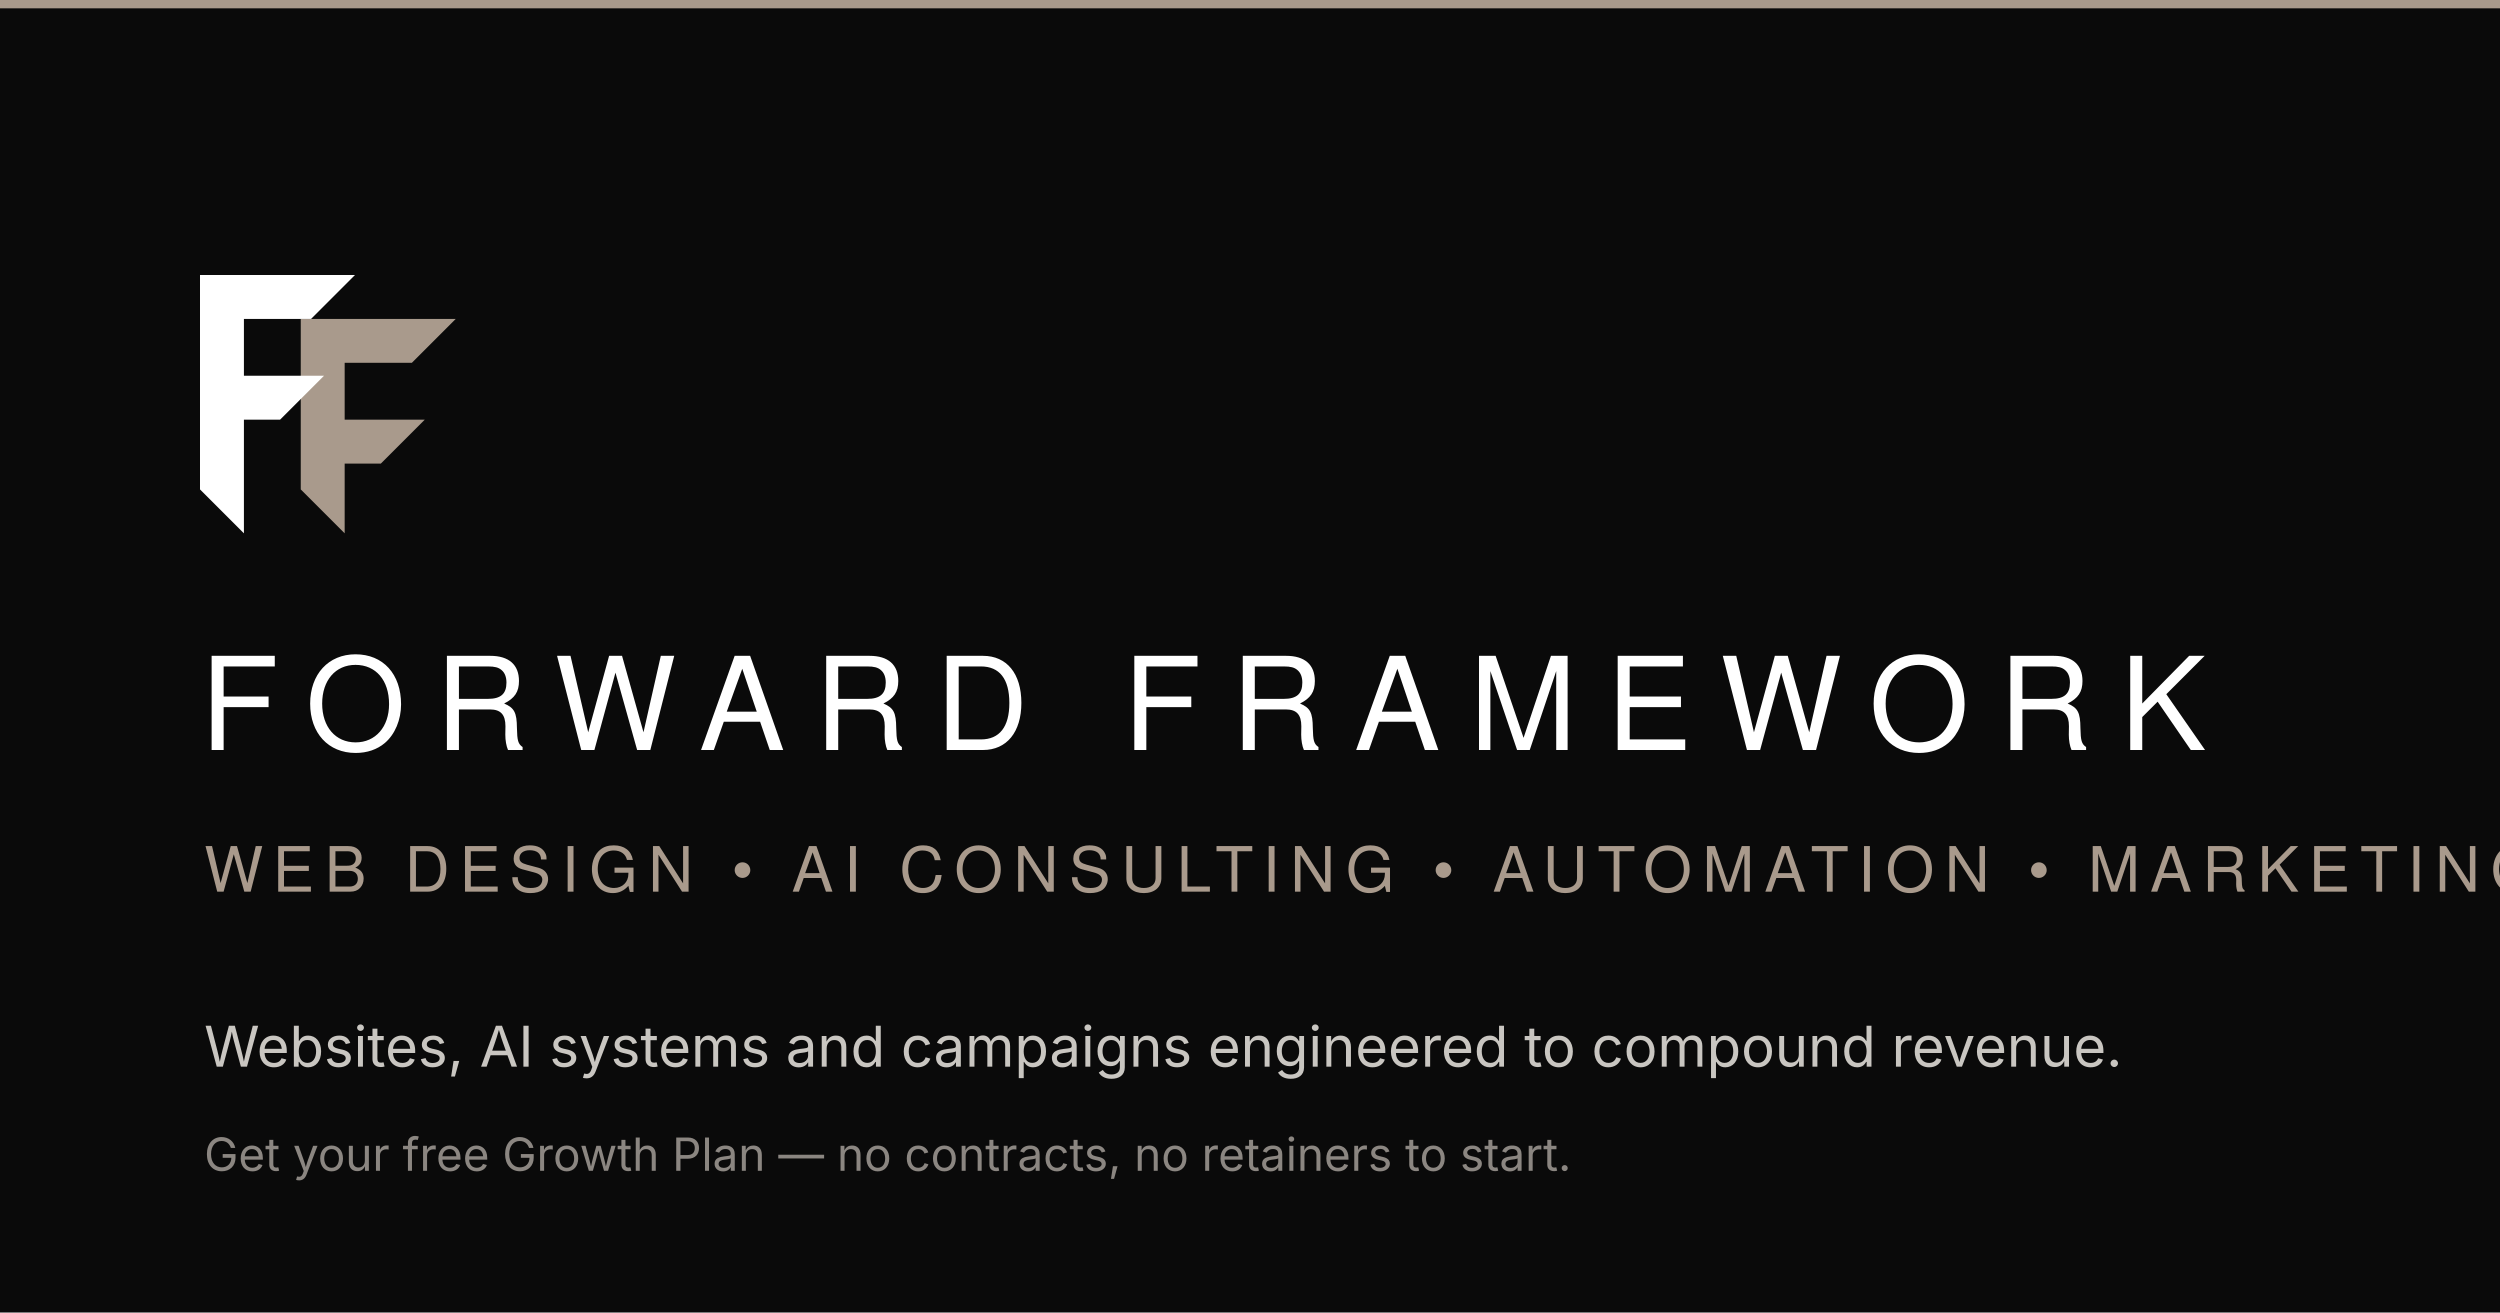
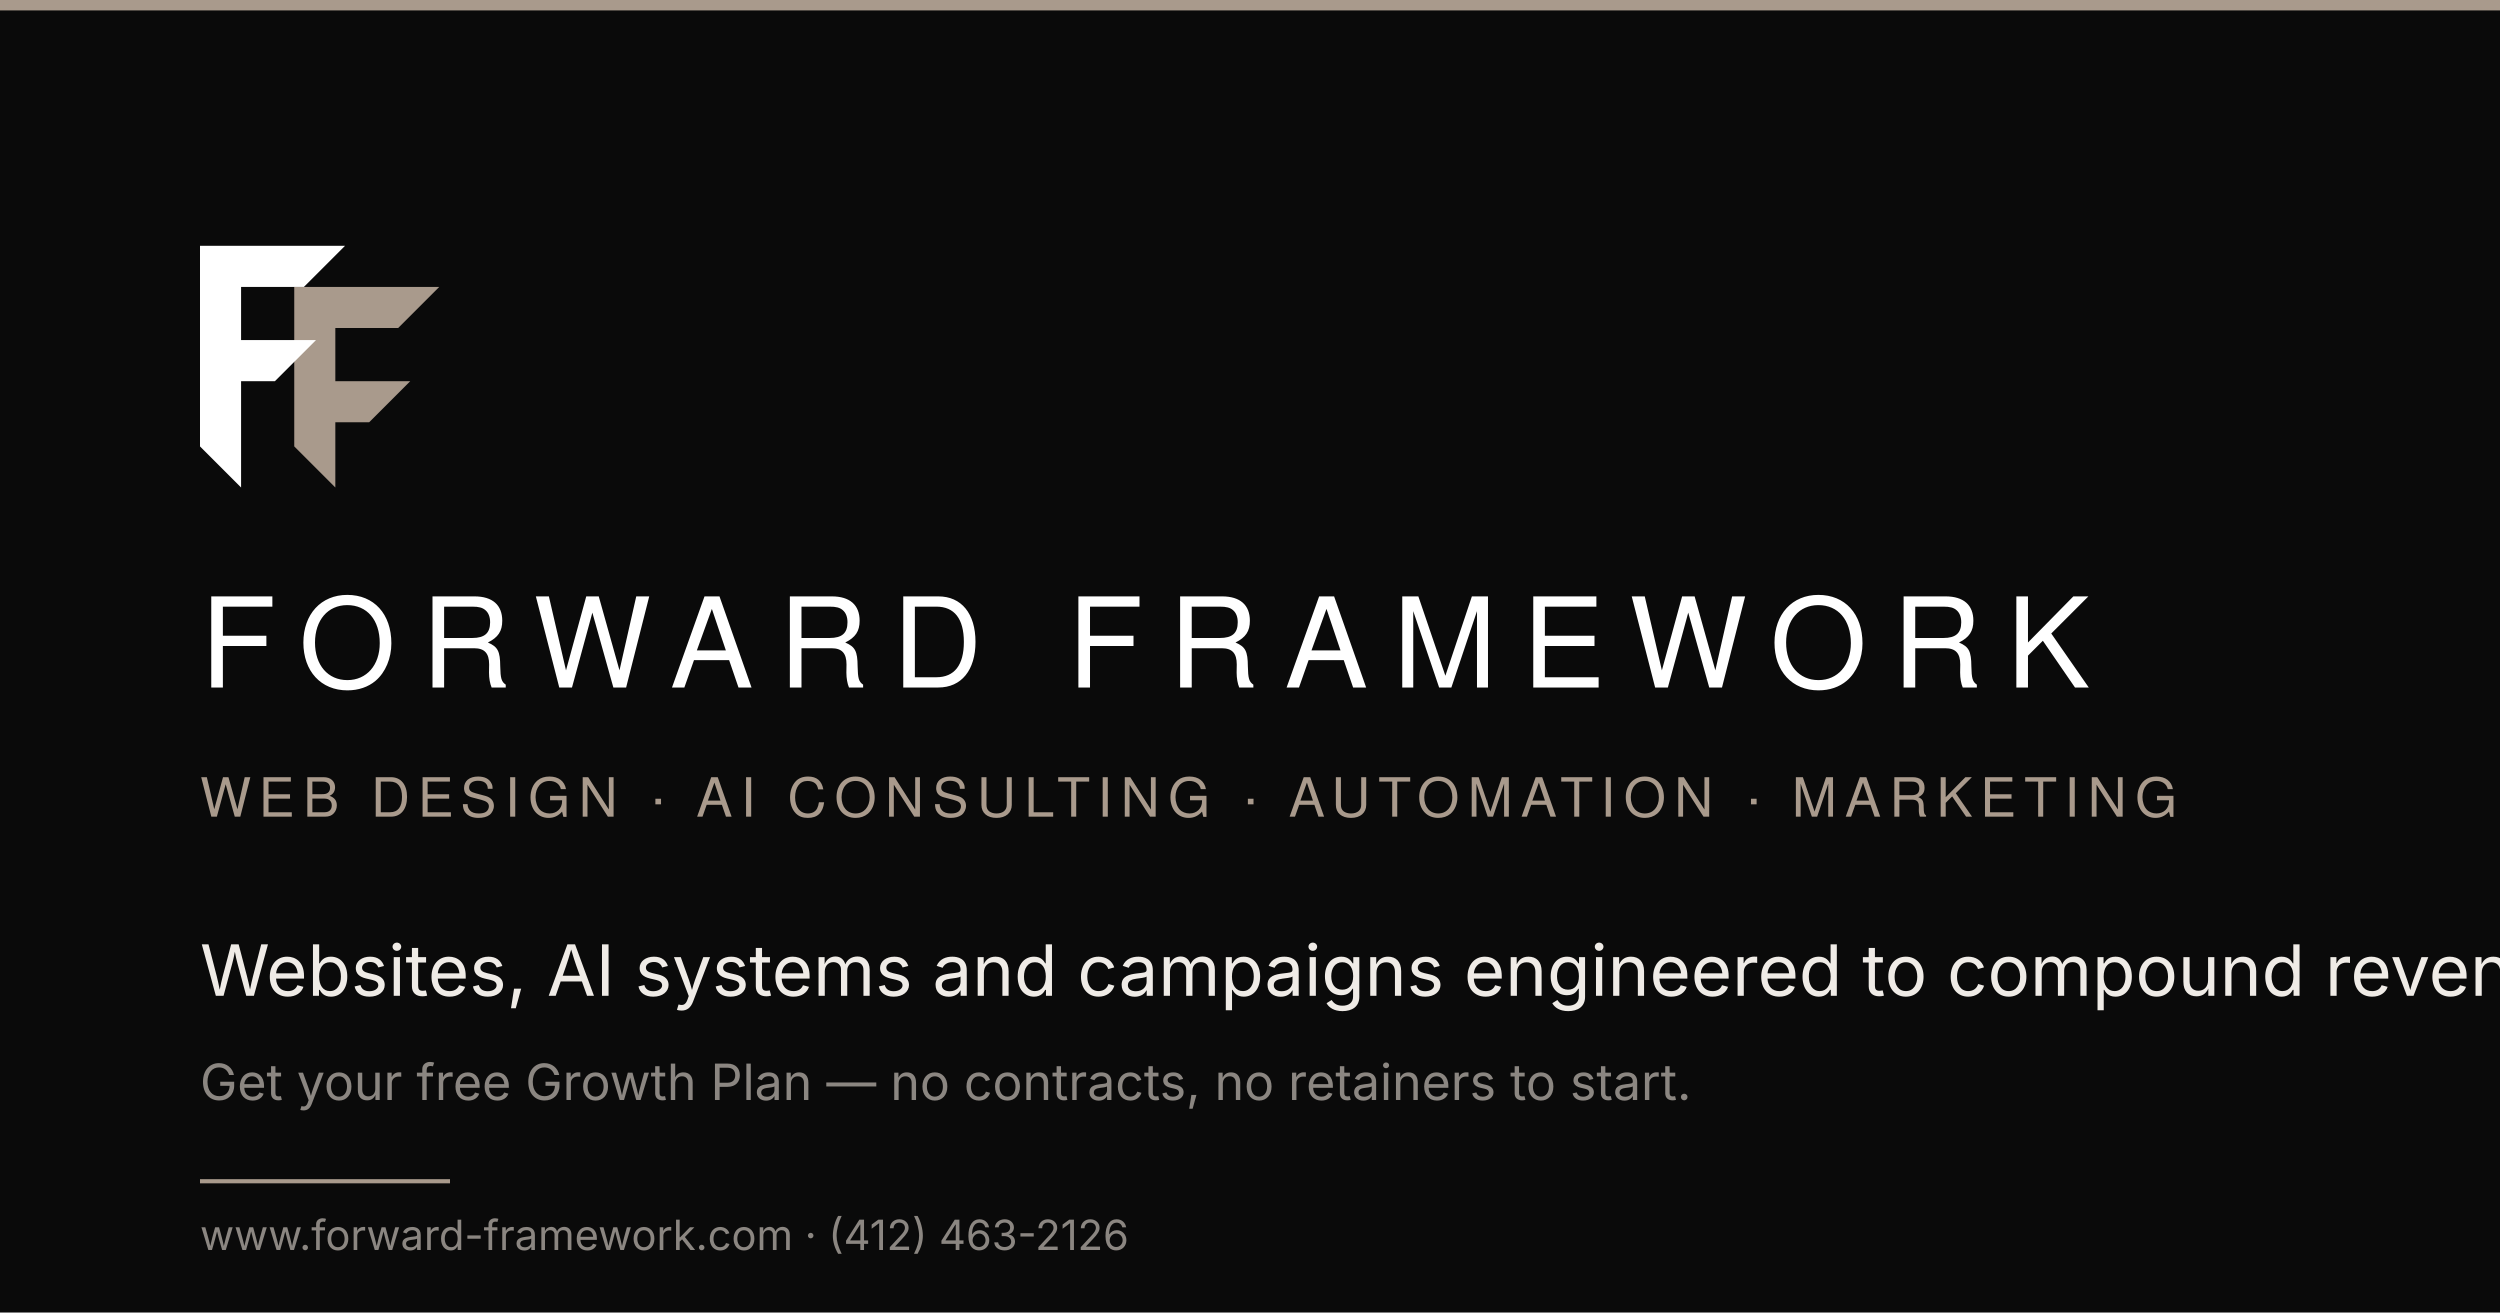
- <svg xmlns="http://www.w3.org/2000/svg" viewBox="0 0 1200 630" role="img" aria-label="Forward Framework">
+ <svg xmlns="http://www.w3.org/2000/svg" viewBox="0 0 1200 630" role="img" aria-label="Forward Framework — web design, AI consulting, automation and marketing">
  <rect width="1200" height="630" fill="#0A0A0A" />
-   <rect x="0" y="0" width="1200" height="4" fill="#A99A8C" />
-   <g transform="translate(96 132) scale(0.62)">
+   <rect x="0" y="0" width="1200" height="5" fill="#A99A8C" />
+   <g transform="translate(96 118) scale(0.58)">
    <path fill="#A99A8C" d="M78 34 L198 34 L164 68 L112 68 L112 112 L174 112 L140 146 L112 146 L112 200 L78 166 Z" />
    <path fill="#FFFFFF" d="M0 0 L120 0 L86 34 L34 34 L34 78 L96 78 L62 112 L34 112 L34 200 L0 166 Z" />
  </g>
-   <text x="96" y="360" fill="#FFFFFF" font-family="Jost, Futura, 'Century Gothic', Helvetica, Arial, sans-serif" font-size="62" font-weight="300" letter-spacing="14">FORWARD FRAMEWORK</text>
-   <text x="98" y="428" fill="#A99A8C" font-family="Jost, Futura, 'Century Gothic', Helvetica, Arial, sans-serif" font-size="30" font-weight="400" letter-spacing="5">WEB DESIGN • AI CONSULTING • AUTOMATION • MARKETING</text>
-   <text x="98" y="512" fill="#C9C6C1" font-family="Inter, Helvetica, Arial, sans-serif" font-size="27" font-weight="400">Websites, AI systems and campaigns engineered to compound revenue.</text>
-   <text x="98" y="562" fill="#8B8681" font-family="Inter, Helvetica, Arial, sans-serif" font-size="22" font-weight="400">Get your free Growth Plan — no contracts, no retainers to start.</text>
+   <text x="96" y="330" fill="#FFFFFF" font-family="Jost, Futura, 'Century Gothic', Helvetica, Arial, sans-serif" font-size="60" font-weight="300" letter-spacing="12" textLength="960" lengthAdjust="spacingAndGlyphs">FORWARD FRAMEWORK</text>
+   <text x="96" y="392" fill="#A99A8C" font-family="Jost, Futura, 'Century Gothic', Helvetica, Arial, sans-serif" font-size="26" font-weight="400" letter-spacing="4" textLength="960" lengthAdjust="spacingAndGlyphs">WEB DESIGN · AI CONSULTING · AUTOMATION · MARKETING</text>
+   <text x="96" y="478" fill="#EFEBE6" font-family="Inter, Helvetica, Arial, sans-serif" font-size="34" font-weight="400" textLength="880" lengthAdjust="spacingAndGlyphs">Websites, AI systems and campaigns engineered to compound revenue.</text>
+   <text x="96" y="528" fill="#8B8681" font-family="Inter, Helvetica, Arial, sans-serif" font-size="24" font-weight="400" textLength="640" lengthAdjust="spacingAndGlyphs">Get your free Growth Plan — no contracts, no retainers to start.</text>
+   <rect x="96" y="566" width="120" height="2" fill="#A99A8C" />
+   <text x="96" y="600" fill="#8B8681" font-family="Inter, Helvetica, Arial, sans-serif" font-size="20" font-weight="400" textLength="470" lengthAdjust="spacingAndGlyphs">www.forward-framework.com · (412) 463-2126</text>
</svg>
